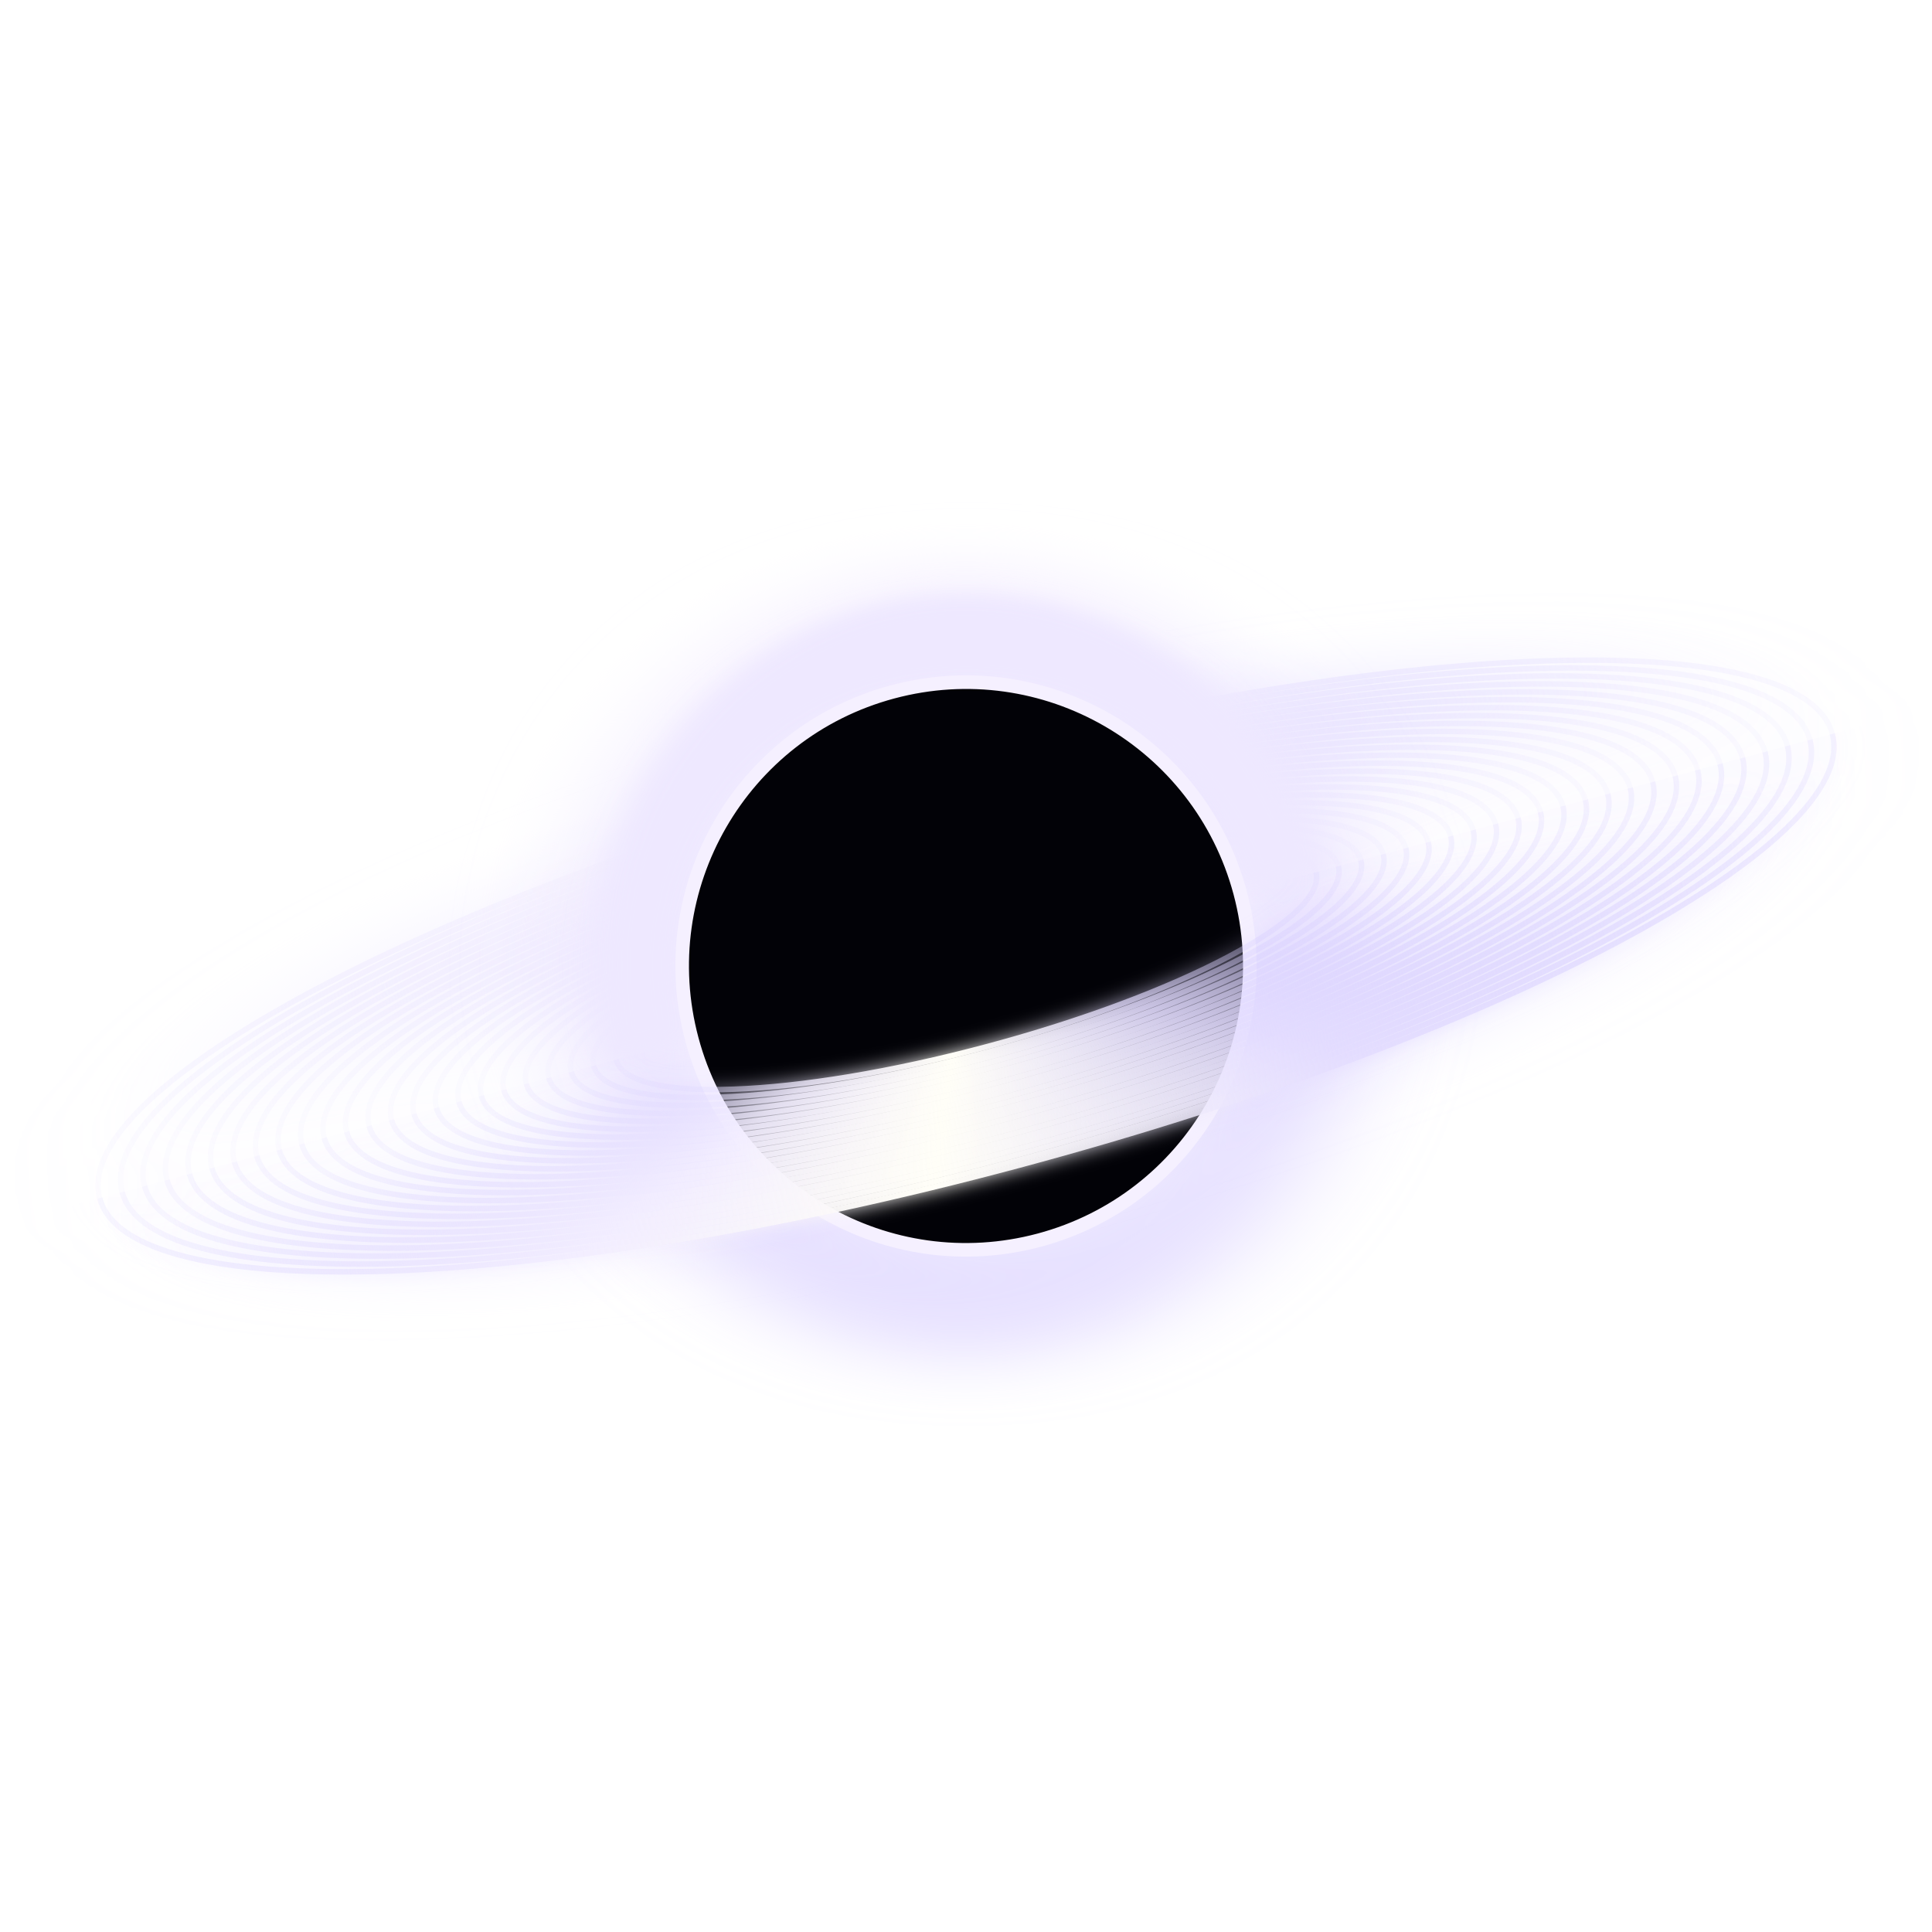
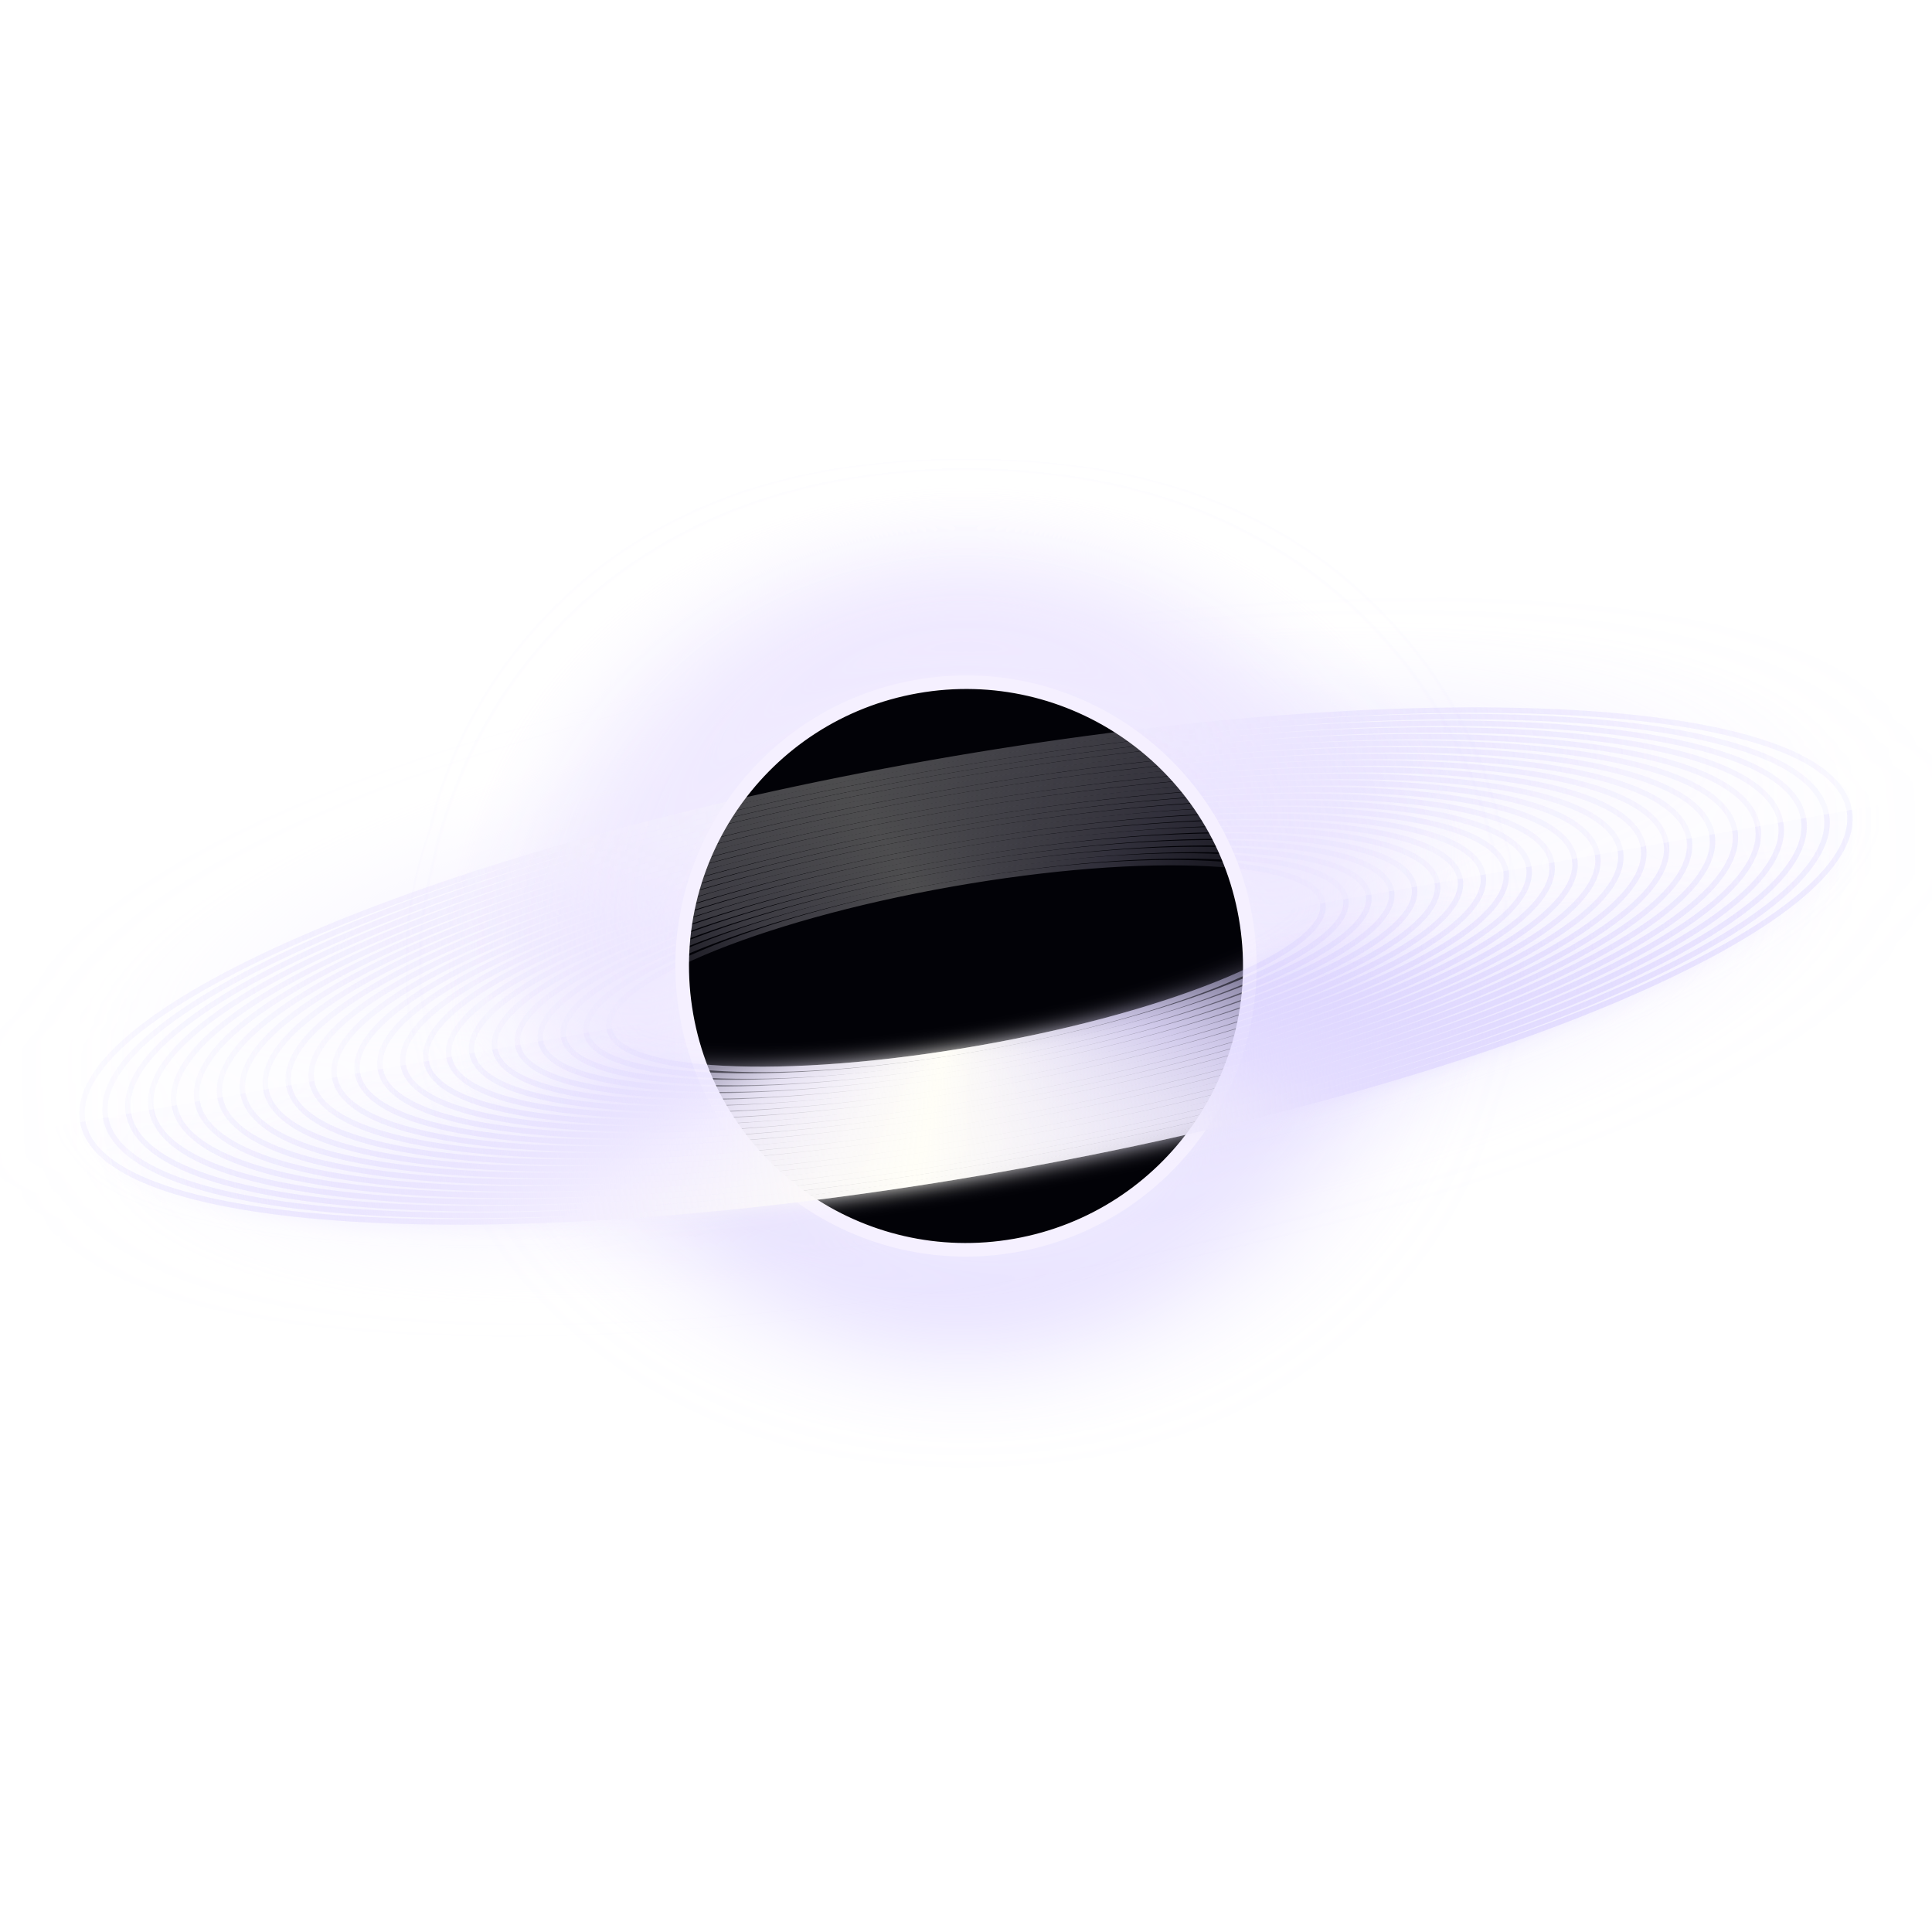
<svg xmlns="http://www.w3.org/2000/svg" viewBox="0 0 64 64">
  <defs>
    <linearGradient id="disk">
      <stop stop-color="#d9d2ff" stop-opacity=".1" />
      <stop offset=".25" stop-color="#f2edff" stop-opacity=".8" />
      <stop offset=".45" stop-color="#fffef7" />
      <stop offset=".7" stop-color="#e3dcff" stop-opacity=".7" />
      <stop offset="1" stop-color="#d1c8ff" stop-opacity=".12" />
    </linearGradient>
    <linearGradient id="halo" x1="0" y1="0" x2="0" y2="1">
      <stop stop-color="#f4efff" />
      <stop offset=".45" stop-color="#eae3ff" stop-opacity=".9" />
      <stop offset="1" stop-color="#cfc4ff" stop-opacity=".5" />
    </linearGradient>
    <filter id="glow" x="-100%" y="-100%" width="300%" height="300%">
-       <feGaussianBlur stdDeviation="1.4" />
+       <feGaussianBlur stdDeviation="2" />
    </filter>
    <filter id="soft" x="-100%" y="-100%" width="300%" height="300%">
      <feGaussianBlur stdDeviation=".4" />
    </filter>
    <clipPath id="front">
      <rect x="0" y="32" width="64" height="32" />
    </clipPath>
    <g id="rings" fill="none" stroke="url(#disk)" stroke-width=".18">
      <ellipse cx="32" cy="32" rx="12.00" ry="2.76" />
      <ellipse cx="32" cy="32" rx="12.77" ry="2.94" />
      <ellipse cx="32" cy="32" rx="13.54" ry="3.11" />
      <ellipse cx="32" cy="32" rx="14.31" ry="3.29" />
      <ellipse cx="32" cy="32" rx="15.08" ry="3.47" />
      <ellipse cx="32" cy="32" rx="15.85" ry="3.65" />
      <ellipse cx="32" cy="32" rx="16.62" ry="3.82" />
      <ellipse cx="32" cy="32" rx="17.39" ry="4.00" />
      <ellipse cx="32" cy="32" rx="18.16" ry="4.18" />
      <ellipse cx="32" cy="32" rx="18.93" ry="4.35" />
      <ellipse cx="32" cy="32" rx="19.70" ry="4.53" />
      <ellipse cx="32" cy="32" rx="20.47" ry="4.71" />
      <ellipse cx="32" cy="32" rx="21.24" ry="4.89" />
      <ellipse cx="32" cy="32" rx="22.01" ry="5.06" />
      <ellipse cx="32" cy="32" rx="22.78" ry="5.24" />
      <ellipse cx="32" cy="32" rx="23.55" ry="5.42" />
      <ellipse cx="32" cy="32" rx="24.32" ry="5.59" />
      <ellipse cx="32" cy="32" rx="25.09" ry="5.77" />
      <ellipse cx="32" cy="32" rx="25.86" ry="5.95" />
      <ellipse cx="32" cy="32" rx="26.63" ry="6.12" />
      <ellipse cx="32" cy="32" rx="27.40" ry="6.30" />
      <ellipse cx="32" cy="32" rx="28.17" ry="6.48" />
      <ellipse cx="32" cy="32" rx="28.94" ry="6.66" />
      <ellipse cx="32" cy="32" rx="29.71" ry="6.83" />
    </g>
  </defs>
-   <g transform="rotate(-15 32 32)">
+   <g transform="rotate(-10 32 32)">
    <use href="#rings" stroke-opacity=".65" />
    <use href="#rings" filter="url(#glow)" />
    <circle cx="32" cy="32" r="10.8" fill="none" stroke="url(#halo)" stroke-width="4.5" filter="url(#glow)" />
-     <path d="M21.2 32 A10.8 10.8 0 0 1 42.8 32" fill="none" stroke="#eee8ff" stroke-width="3" filter="url(#soft)" />
+     <path d="M21.2 32 A10.8 10.8 0 0 1 42.8 32" fill="none" stroke="#eee8ff" stroke-width="4.5" filter="url(#glow)" />
    <circle cx="32" cy="32" r="9.2" fill="#020207" />
+     <use href="#rings" opacity=".3" />
    <circle cx="32" cy="32" r="9.4" fill="none" stroke="#f5f0ff" stroke-width=".45" />
    <g clip-path="url(#front)">
      <use href="#rings" filter="url(#soft)" />
      <use href="#rings" />
    </g>
  </g>
</svg>
